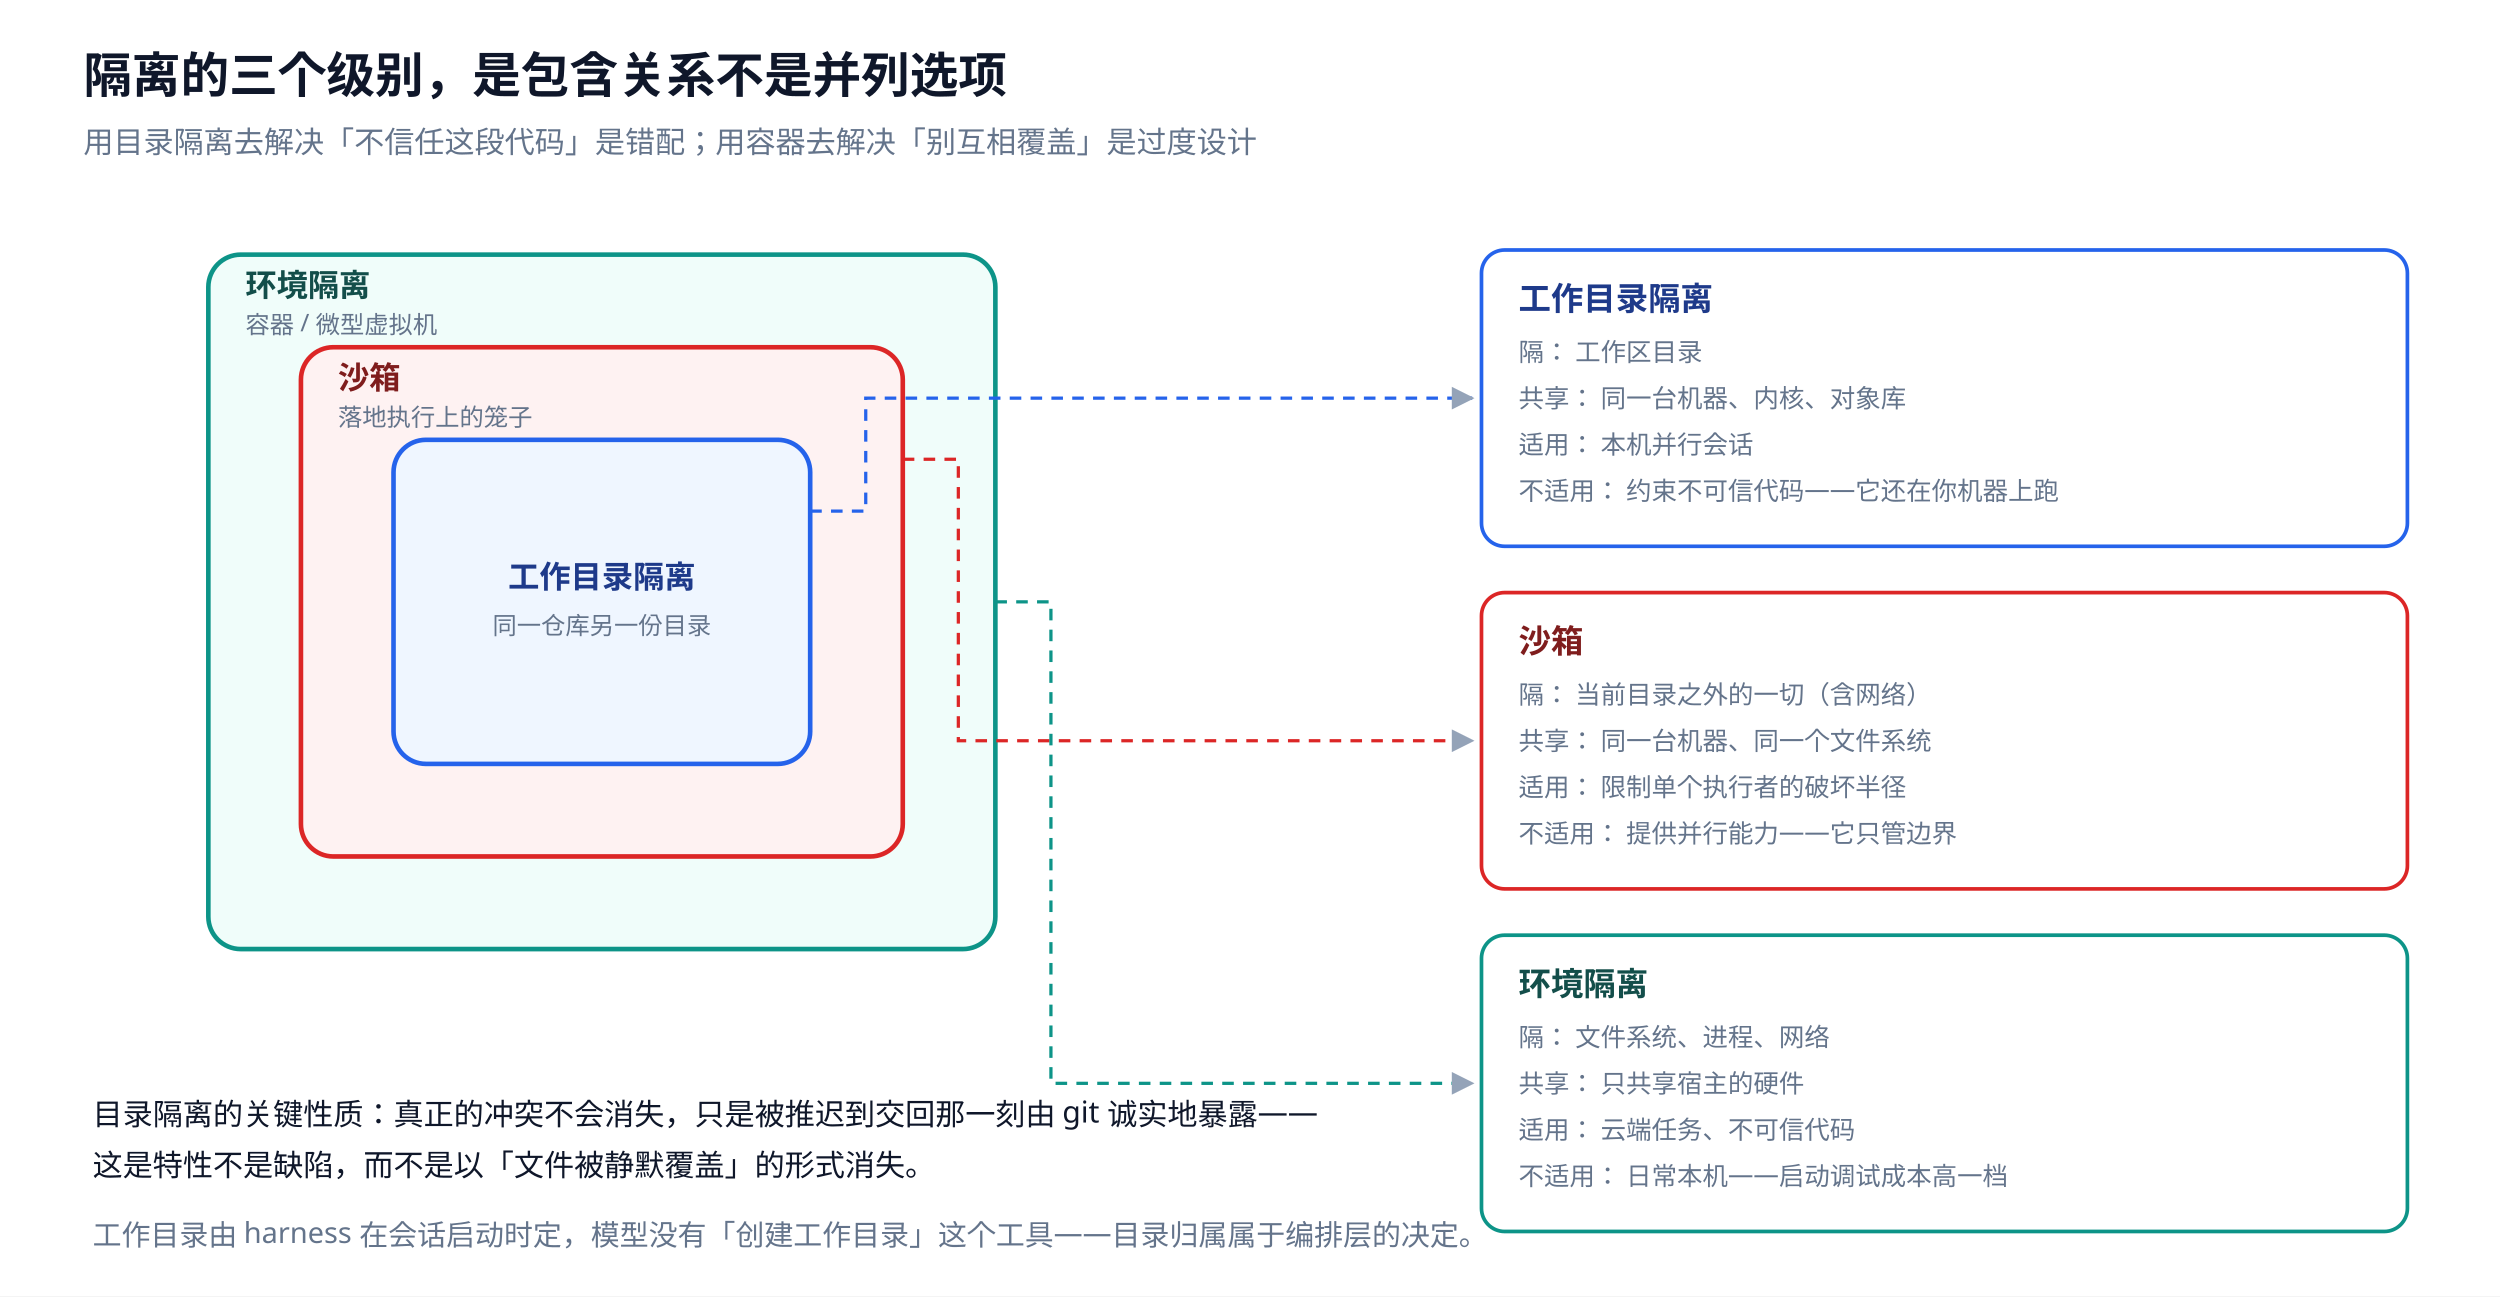
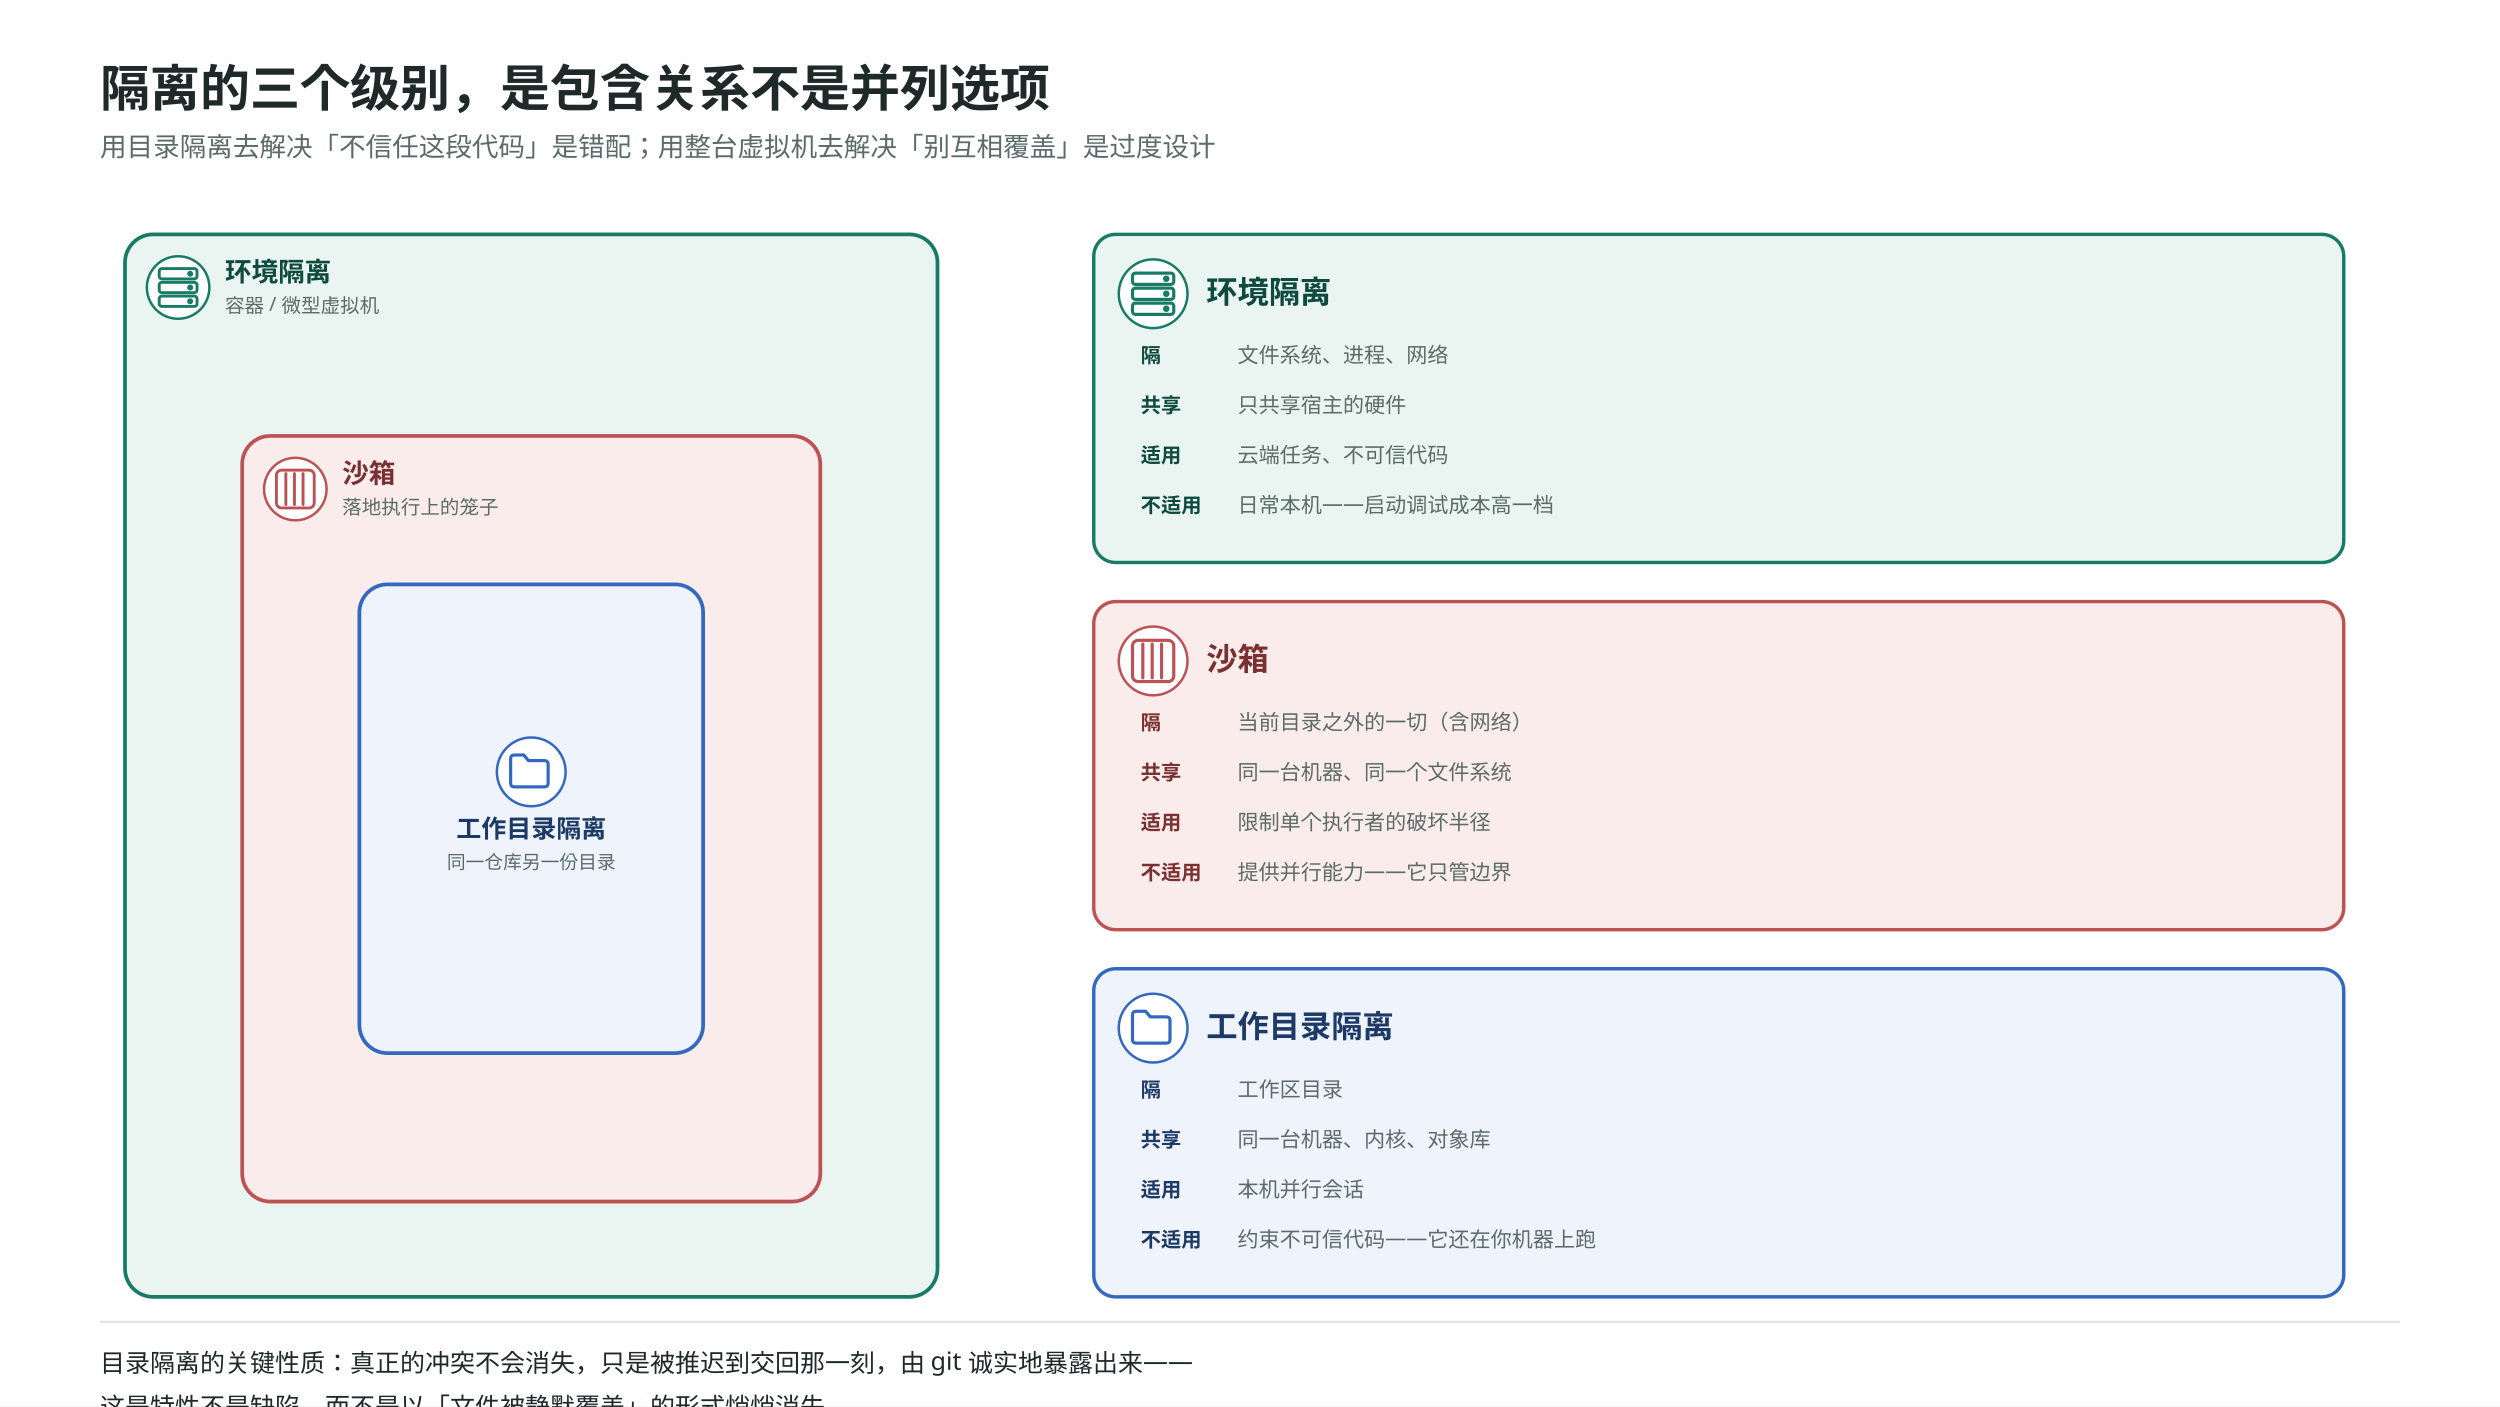
- <svg xmlns="http://www.w3.org/2000/svg" width="1080" height="560" viewBox="0 0 1080 560" font-family="'PingFang SC','Hiragino Sans GB','Heiti SC','Microsoft YaHei',sans-serif">
-   <rect width="1080" height="560" fill="#ffffff" />
-   <defs>
-     <marker id="a" viewBox="0 0 10 10" refX="9" refY="5" markerWidth="7" markerHeight="7" orient="auto">
-       <path d="M0,0 L10,5 L0,10 z" fill="#94a3b8" />
-     </marker>
-     <marker id="ar" viewBox="0 0 10 10" refX="9" refY="5" markerWidth="7" markerHeight="7" orient="auto">
-       <path d="M0,0 L10,5 L0,10 z" fill="#dc2626" />
-     </marker>
-     <marker id="ag" viewBox="0 0 10 10" refX="9" refY="5" markerWidth="7" markerHeight="7" orient="auto">
-       <path d="M0,0 L10,5 L0,10 z" fill="#059669" />
-     </marker>
-   </defs>
-   <text x="36" y="40" font-size="21" fill="#0f172a" text-anchor="start" font-weight="600">隔离的三个级别，是包含关系不是并列选项</text>
-   <text x="36" y="66" font-size="13" fill="#64748b" text-anchor="start" font-weight="400">用目录隔离去解决「不信任这段代码」是错配；用容器去解决「别互相覆盖」是过度设计</text>
-   <rect x="90" y="110" width="340" height="300" rx="14" fill="#f0fdfa" stroke="#0d9488" stroke-width="2" />
-   <rect x="130" y="150" width="260" height="220" rx="14" fill="#fef2f2" stroke="#dc2626" stroke-width="2" />
-   <rect x="170" y="190" width="180" height="140" rx="14" fill="#eff6ff" stroke="#2563eb" stroke-width="2" />
-   <text x="260.0" y="254.0" font-size="13.5" fill="#1e3a8a" text-anchor="middle" font-weight="700">工作目录隔离</text>
-   <text x="260.0" y="274.0" font-size="10.5" fill="#64748b" text-anchor="middle" font-weight="400">同一仓库另一份目录</text>
-   <text x="106" y="128" font-size="13.5" fill="#134e4a" text-anchor="start" font-weight="700">环境隔离</text>
-   <text x="106" y="144" font-size="10.5" fill="#64748b" text-anchor="start" font-weight="400">容器 / 微型虚拟机</text>
-   <text x="146" y="168" font-size="13.5" fill="#7f1d1d" text-anchor="start" font-weight="700">沙箱</text>
-   <text x="146" y="184" font-size="10.5" fill="#64748b" text-anchor="start" font-weight="400">落地执行上的笼子</text>
-   <rect x="640" y="108" width="400" height="128" rx="10" fill="#ffffff" stroke="#2563eb" stroke-width="1.6" />
-   <text x="656" y="134" font-size="14" fill="#1e3a8a" text-anchor="start" font-weight="700">工作目录隔离</text>
-   <text x="656" y="156" font-size="11" fill="#64748b" text-anchor="start" font-weight="400">隔： 工作区目录</text>
-   <text x="656" y="176" font-size="11" fill="#64748b" text-anchor="start" font-weight="400">共享： 同一台机器、内核、对象库</text>
-   <text x="656" y="196" font-size="11" fill="#64748b" text-anchor="start" font-weight="400">适用： 本机并行会话</text>
-   <text x="656" y="216" font-size="11" fill="#64748b" text-anchor="start" font-weight="400">不适用： 约束不可信代码——它还在你机器上跑</text>
-   <polyline points="350,220.8 374,220.8 374,172 636,172" fill="none" stroke="#2563eb" stroke-width="1.4" marker-end="url(#a)" stroke-dasharray="5 4" />
-   <rect x="640" y="256" width="400" height="128" rx="10" fill="#ffffff" stroke="#dc2626" stroke-width="1.6" />
-   <text x="656" y="282" font-size="14" fill="#7f1d1d" text-anchor="start" font-weight="700">沙箱</text>
-   <text x="656" y="304" font-size="11" fill="#64748b" text-anchor="start" font-weight="400">隔： 当前目录之外的一切（含网络）</text>
-   <text x="656" y="324" font-size="11" fill="#64748b" text-anchor="start" font-weight="400">共享： 同一台机器、同一个文件系统</text>
-   <text x="656" y="344" font-size="11" fill="#64748b" text-anchor="start" font-weight="400">适用： 限制单个执行者的破坏半径</text>
-   <text x="656" y="364" font-size="11" fill="#64748b" text-anchor="start" font-weight="400">不适用： 提供并行能力——它只管边界</text>
-   <polyline points="390,198.4 414,198.4 414,320 636,320" fill="none" stroke="#dc2626" stroke-width="1.4" marker-end="url(#a)" stroke-dasharray="5 4" />
-   <rect x="640" y="404" width="400" height="128" rx="10" fill="#ffffff" stroke="#0d9488" stroke-width="1.6" />
-   <text x="656" y="430" font-size="14" fill="#134e4a" text-anchor="start" font-weight="700">环境隔离</text>
-   <text x="656" y="452" font-size="11" fill="#64748b" text-anchor="start" font-weight="400">隔： 文件系统、进程、网络</text>
-   <text x="656" y="472" font-size="11" fill="#64748b" text-anchor="start" font-weight="400">共享： 只共享宿主的硬件</text>
-   <text x="656" y="492" font-size="11" fill="#64748b" text-anchor="start" font-weight="400">适用： 云端任务、不可信代码</text>
-   <text x="656" y="512" font-size="11" fill="#64748b" text-anchor="start" font-weight="400">不适用： 日常本机——启动调试成本高一档</text>
-   <polyline points="430,260.0 454,260.0 454,468 636,468" fill="none" stroke="#0d9488" stroke-width="1.4" marker-end="url(#a)" stroke-dasharray="5 4" />
-   <text x="40" y="486" font-size="13" fill="#0f172a" text-anchor="start" font-weight="400">目录隔离的关键性质：真正的冲突不会消失，只是被推迟到交回那一刻由 git 诚实地暴露——</text>
-   <text x="40" y="508" font-size="13" fill="#0f172a" text-anchor="start" font-weight="400">这是特性不是缺陷，而不是以「文件被静默覆盖」的形式消失。</text>
-   <text x="40" y="538" font-size="12.5" fill="#64748b" text-anchor="start" font-weight="400">工作目录由 harness 在会话启动时定，模型没有「创建工作目录」这个工具——目录归属属于编排层的决定。</text>
+ <svg xmlns="http://www.w3.org/2000/svg" width="1600" height="900" viewBox="0 0 1600 900">
+   <style>text{font-family:'PingFang SC','Hiragino Sans GB','Heiti SC','Microsoft YaHei',sans-serif;letter-spacing:0}</style>
+   <rect width="1600" height="900" fill="#ffffff" />
+   <text x="64" y="68" font-size="32" fill="#1f2a28" text-anchor="start" font-weight="650">隔离的三个级别，是包含关系不是并列选项</text>
+   <text x="64" y="100" font-size="17" fill="#5b6b67" text-anchor="start" font-weight="400">用目录隔离去解决「不信任这段代码」是错配；用整台虚拟机去解决「别互相覆盖」是过度设计</text>
+   <rect x="80.0" y="150" width="520" height="680" rx="18" fill="#eaf5f1" stroke="#177b65" stroke-width="2.4" />
+   <rect x="155.0" y="279.0" width="370" height="490" rx="18" fill="#fbecec" stroke="#bd5254" stroke-width="2.4" />
+   <rect x="230.0" y="374.0" width="220" height="300" rx="18" fill="#eef3fc" stroke="#3268bf" stroke-width="2.4" />
+   <circle cx="114.0" cy="184" r="20" fill="#ffffff" stroke="#177b65" stroke-width="1.6" />
+   <g transform="translate(99.7,169.7) scale(1.1)" fill="none" stroke="#177b65" stroke-width="1.7" stroke-linecap="round" stroke-linejoin="round">
+     <rect x="2" y="2" width="22" height="6" rx="1.5" />
+     <circle cx="20" cy="5" r="0.9" fill="#177b65" />
+     <rect x="2" y="10" width="22" height="6" rx="1.5" />
+     <circle cx="20" cy="13" r="0.9" fill="#177b65" />
+     <rect x="2" y="18" width="22" height="6" rx="1.5" />
+     <circle cx="20" cy="21" r="0.9" fill="#177b65" />
+   </g>
+   <text x="144.0" y="180" font-size="17" fill="#0f4a3f" text-anchor="start" font-weight="650">环境隔离</text>
+   <text x="144.0" y="200" font-size="12.5" fill="#5b6b67" text-anchor="start" font-weight="400">容器 / 微型虚拟机</text>
+   <circle cx="189.0" cy="313.0" r="20" fill="#ffffff" stroke="#bd5254" stroke-width="1.6" />
+   <g transform="translate(174.7,298.7) scale(1.1)" fill="none" stroke="#bd5254" stroke-width="1.7" stroke-linecap="round" stroke-linejoin="round">
+     <rect x="2" y="2" width="22" height="22" rx="3" />
+     <line x1="7.5" y1="4" x2="7.5" y2="22" />
+     <line x1="12.5" y1="4" x2="12.5" y2="22" />
+     <line x1="17.5" y1="4" x2="17.5" y2="22" />
+   </g>
+   <text x="219.0" y="309.0" font-size="17" fill="#7a2f31" text-anchor="start" font-weight="650">沙箱</text>
+   <text x="219.0" y="329.0" font-size="12.5" fill="#5b6b67" text-anchor="start" font-weight="400">落地执行上的笼子</text>
+   <circle cx="340.0" cy="494.0" r="22" fill="#ffffff" stroke="#3268bf" stroke-width="1.6" />
+   <g transform="translate(324.4,478.4) scale(1.2)" fill="none" stroke="#3268bf" stroke-width="1.7" stroke-linecap="round" stroke-linejoin="round">
+     <path d="M2,19 V6 Q2,4 4,4 H9 L11.5,7 H20 Q22,7 22,9 V19 Q22,21 20,21 H4 Q2,21 2,19 Z" />
+   </g>
+   <text x="340.0" y="536.0" font-size="16" fill="#1d3a66" text-anchor="middle" font-weight="650">工作目录隔离</text>
+   <text x="340.0" y="556.0" font-size="12" fill="#5b6b67" text-anchor="middle" font-weight="400">同一仓库另一份目录</text>
+   <rect x="700" y="150" width="800" height="210" rx="14" fill="#eaf5f1" stroke="#177b65" stroke-width="2.2" />
+   <circle cx="738" cy="188" r="22" fill="#ffffff" stroke="#177b65" stroke-width="1.6" />
+   <g transform="translate(722.4,172.4) scale(1.2)" fill="none" stroke="#177b65" stroke-width="1.7" stroke-linecap="round" stroke-linejoin="round">
+     <rect x="2" y="2" width="22" height="6" rx="1.5" />
+     <circle cx="20" cy="5" r="0.9" fill="#177b65" />
+     <rect x="2" y="10" width="22" height="6" rx="1.5" />
+     <circle cx="20" cy="13" r="0.9" fill="#177b65" />
+     <rect x="2" y="18" width="22" height="6" rx="1.5" />
+     <circle cx="20" cy="21" r="0.9" fill="#177b65" />
+   </g>
+   <text x="772" y="194" font-size="20" fill="#0f4a3f" text-anchor="start" font-weight="650">环境隔离</text>
+   <text x="730" y="232" font-size="13" fill="#0f4a3f" text-anchor="start" font-weight="700">隔</text>
+   <text x="792" y="232" font-size="13.5" fill="#5b6b67" text-anchor="start" font-weight="400">文件系统、进程、网络</text>
+   <text x="730" y="264" font-size="13" fill="#0f4a3f" text-anchor="start" font-weight="700">共享</text>
+   <text x="792" y="264" font-size="13.5" fill="#5b6b67" text-anchor="start" font-weight="400">只共享宿主的硬件</text>
+   <text x="730" y="296" font-size="13" fill="#0f4a3f" text-anchor="start" font-weight="700">适用</text>
+   <text x="792" y="296" font-size="13.5" fill="#5b6b67" text-anchor="start" font-weight="400">云端任务、不可信代码</text>
+   <text x="730" y="328" font-size="13" fill="#0f4a3f" text-anchor="start" font-weight="700">不适用</text>
+   <text x="792" y="328" font-size="13.5" fill="#5b6b67" text-anchor="start" font-weight="400">日常本机——启动调试成本高一档</text>
+   <rect x="700" y="385" width="800" height="210" rx="14" fill="#fbecec" stroke="#bd5254" stroke-width="2.2" />
+   <circle cx="738" cy="423" r="22" fill="#ffffff" stroke="#bd5254" stroke-width="1.6" />
+   <g transform="translate(722.4,407.4) scale(1.2)" fill="none" stroke="#bd5254" stroke-width="1.7" stroke-linecap="round" stroke-linejoin="round">
+     <rect x="2" y="2" width="22" height="22" rx="3" />
+     <line x1="7.5" y1="4" x2="7.5" y2="22" />
+     <line x1="12.5" y1="4" x2="12.5" y2="22" />
+     <line x1="17.5" y1="4" x2="17.5" y2="22" />
+   </g>
+   <text x="772" y="429" font-size="20" fill="#7a2f31" text-anchor="start" font-weight="650">沙箱</text>
+   <text x="730" y="467" font-size="13" fill="#7a2f31" text-anchor="start" font-weight="700">隔</text>
+   <text x="792" y="467" font-size="13.5" fill="#5b6b67" text-anchor="start" font-weight="400">当前目录之外的一切（含网络）</text>
+   <text x="730" y="499" font-size="13" fill="#7a2f31" text-anchor="start" font-weight="700">共享</text>
+   <text x="792" y="499" font-size="13.5" fill="#5b6b67" text-anchor="start" font-weight="400">同一台机器、同一个文件系统</text>
+   <text x="730" y="531" font-size="13" fill="#7a2f31" text-anchor="start" font-weight="700">适用</text>
+   <text x="792" y="531" font-size="13.5" fill="#5b6b67" text-anchor="start" font-weight="400">限制单个执行者的破坏半径</text>
+   <text x="730" y="563" font-size="13" fill="#7a2f31" text-anchor="start" font-weight="700">不适用</text>
+   <text x="792" y="563" font-size="13.5" fill="#5b6b67" text-anchor="start" font-weight="400">提供并行能力——它只管边界</text>
+   <rect x="700" y="620" width="800" height="210" rx="14" fill="#eef3fc" stroke="#3268bf" stroke-width="2.2" />
+   <circle cx="738" cy="658" r="22" fill="#ffffff" stroke="#3268bf" stroke-width="1.6" />
+   <g transform="translate(722.4,642.4) scale(1.2)" fill="none" stroke="#3268bf" stroke-width="1.7" stroke-linecap="round" stroke-linejoin="round">
+     <path d="M2,19 V6 Q2,4 4,4 H9 L11.5,7 H20 Q22,7 22,9 V19 Q22,21 20,21 H4 Q2,21 2,19 Z" />
+   </g>
+   <text x="772" y="664" font-size="20" fill="#1d3a66" text-anchor="start" font-weight="650">工作目录隔离</text>
+   <text x="730" y="702" font-size="13" fill="#1d3a66" text-anchor="start" font-weight="700">隔</text>
+   <text x="792" y="702" font-size="13.5" fill="#5b6b67" text-anchor="start" font-weight="400">工作区目录</text>
+   <text x="730" y="734" font-size="13" fill="#1d3a66" text-anchor="start" font-weight="700">共享</text>
+   <text x="792" y="734" font-size="13.5" fill="#5b6b67" text-anchor="start" font-weight="400">同一台机器、内核、对象库</text>
+   <text x="730" y="766" font-size="13" fill="#1d3a66" text-anchor="start" font-weight="700">适用</text>
+   <text x="792" y="766" font-size="13.5" fill="#5b6b67" text-anchor="start" font-weight="400">本机并行会话</text>
+   <text x="730" y="798" font-size="13" fill="#1d3a66" text-anchor="start" font-weight="700">不适用</text>
+   <text x="792" y="798" font-size="13.5" fill="#5b6b67" text-anchor="start" font-weight="400">约束不可信代码——它还在你机器上跑</text>
+   <line x1="64" y1="846" x2="1536" y2="846" stroke="#e2e6e4" stroke-width="1.5" />
+   <text x="64" y="878" font-size="16" fill="#1f2a28" text-anchor="start" font-weight="400">目录隔离的关键性质：真正的冲突不会消失，只是被推迟到交回那一刻，由 git 诚实地暴露出来——</text>
+   <text x="64" y="906" font-size="16" fill="#1f2a28" text-anchor="start" font-weight="400">这是特性不是缺陷，而不是以「文件被静默覆盖」的形式悄悄消失。</text>
+   <text x="64" y="938" font-size="14.5" fill="#5b6b67" text-anchor="start" font-weight="400">工作目录由 harness 在会话启动时决定，模型没有「创建工作目录」这个工具——目录归属是编排层的决定。</text>
</svg>
